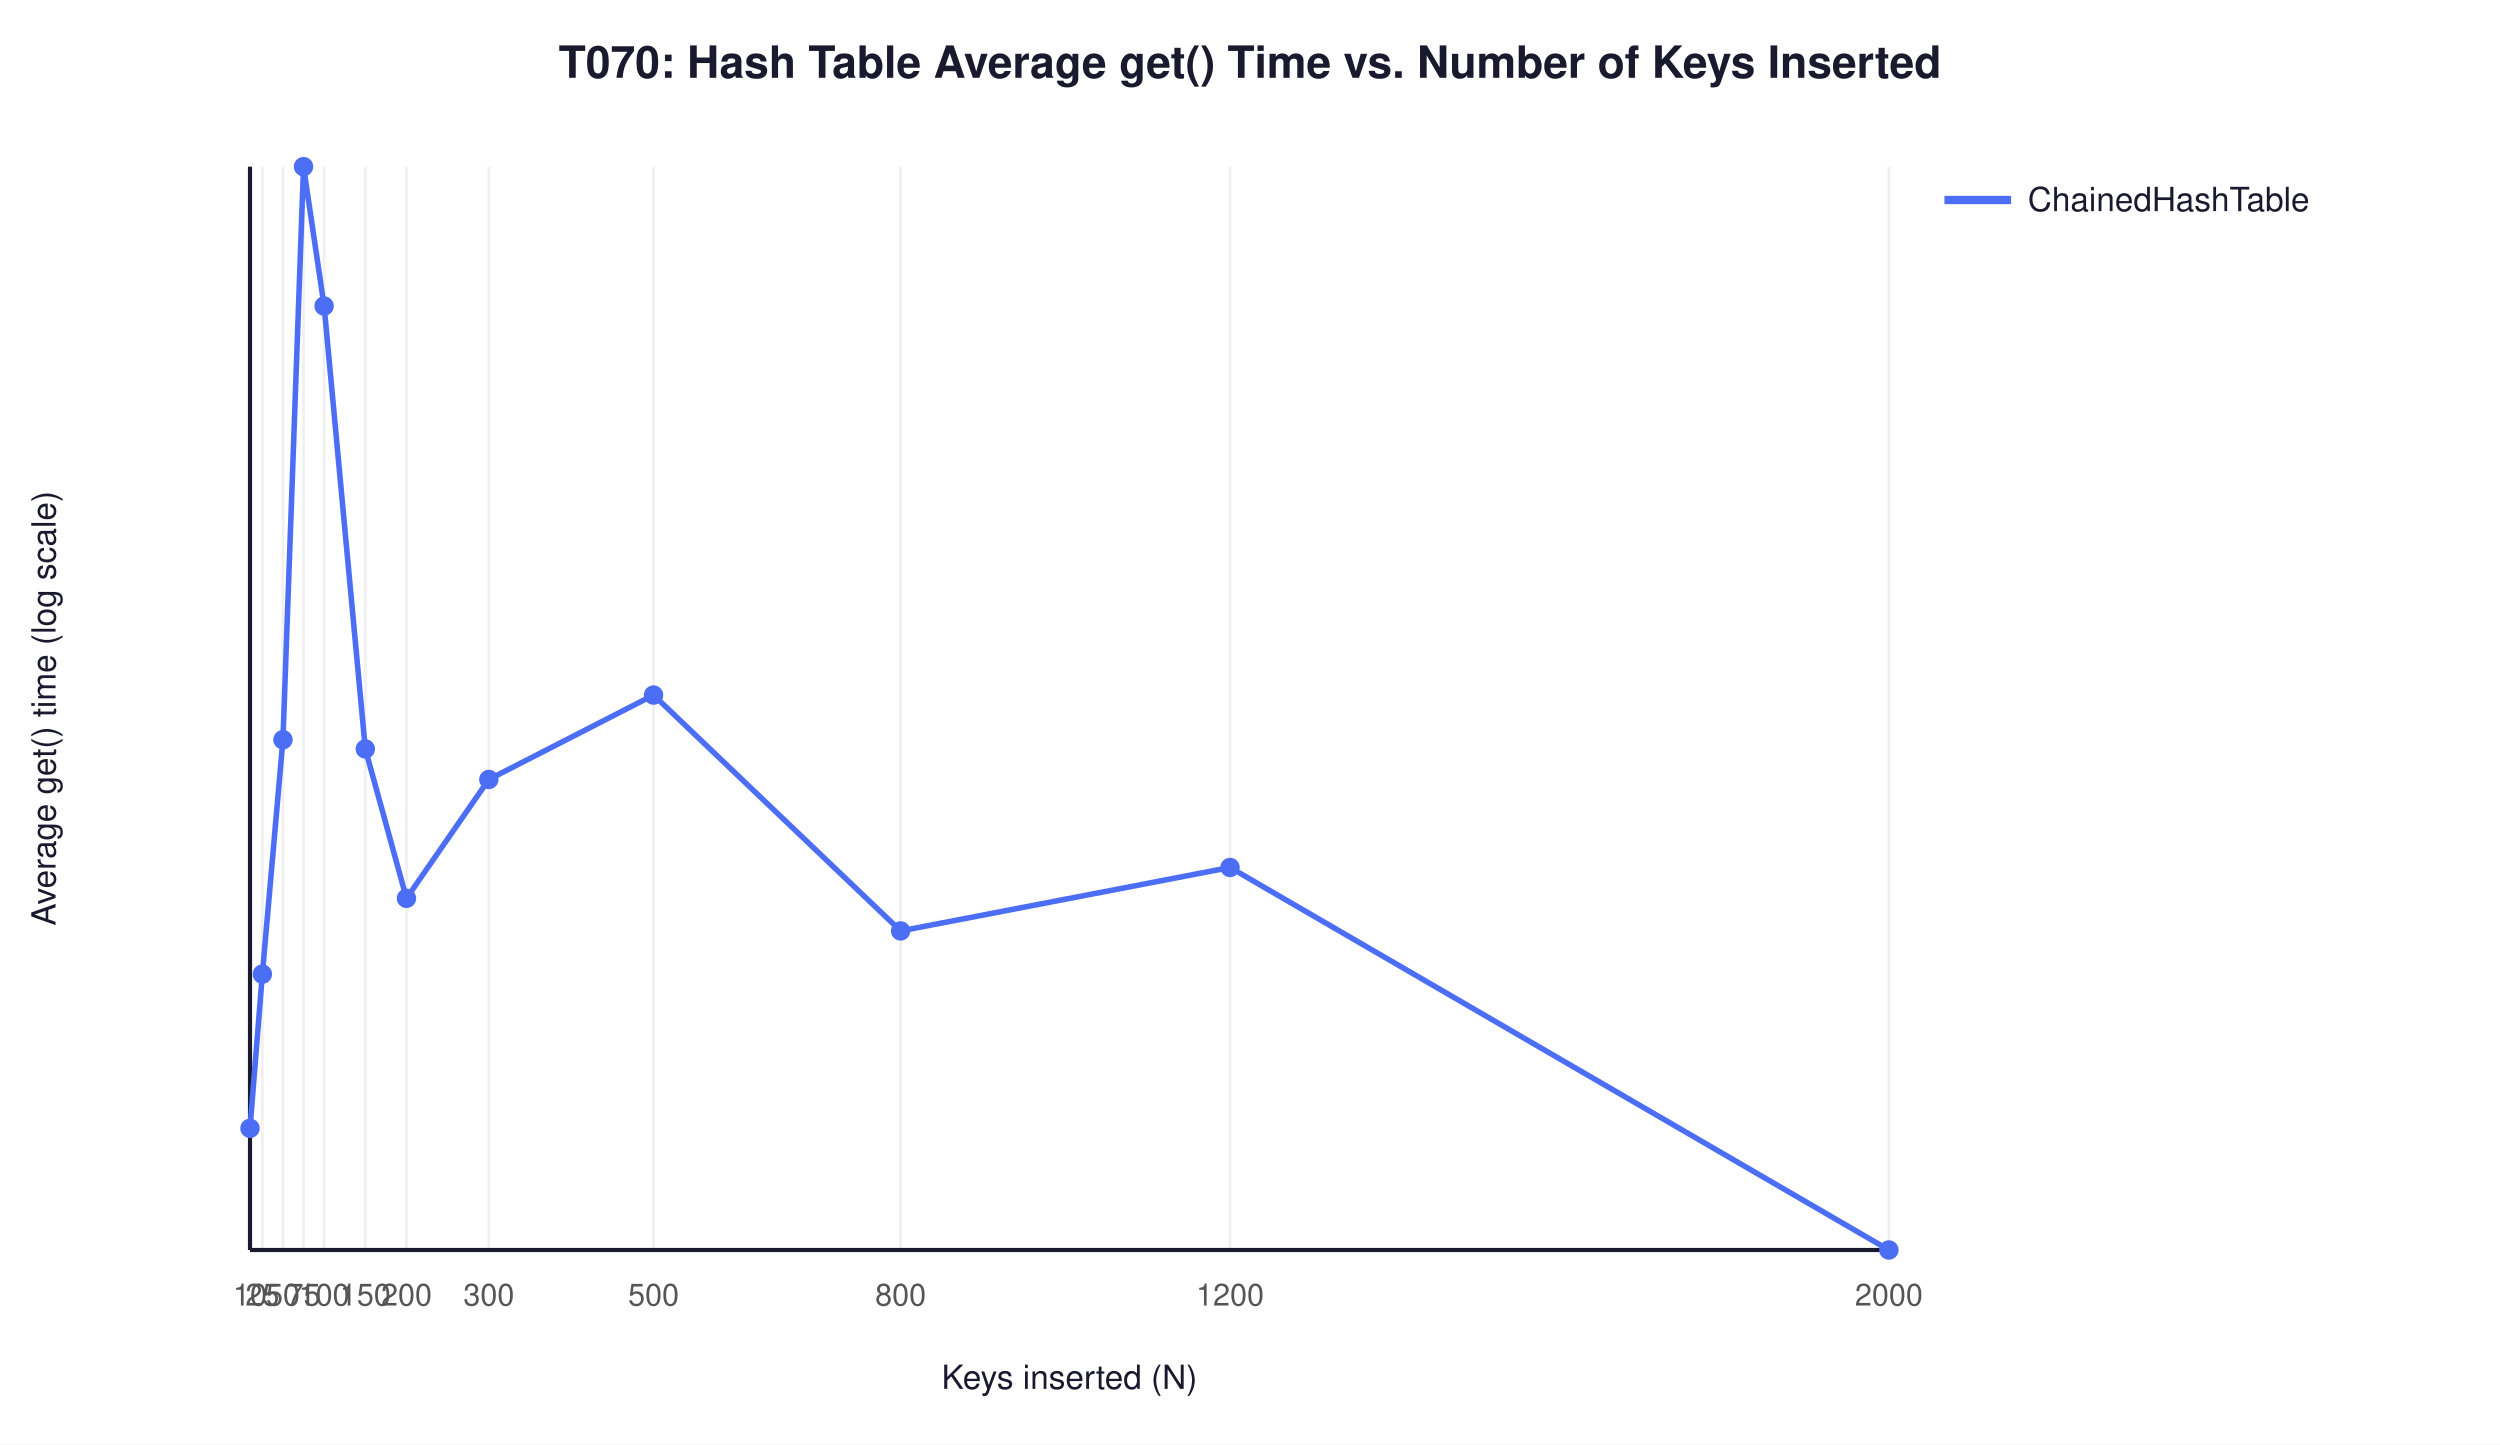
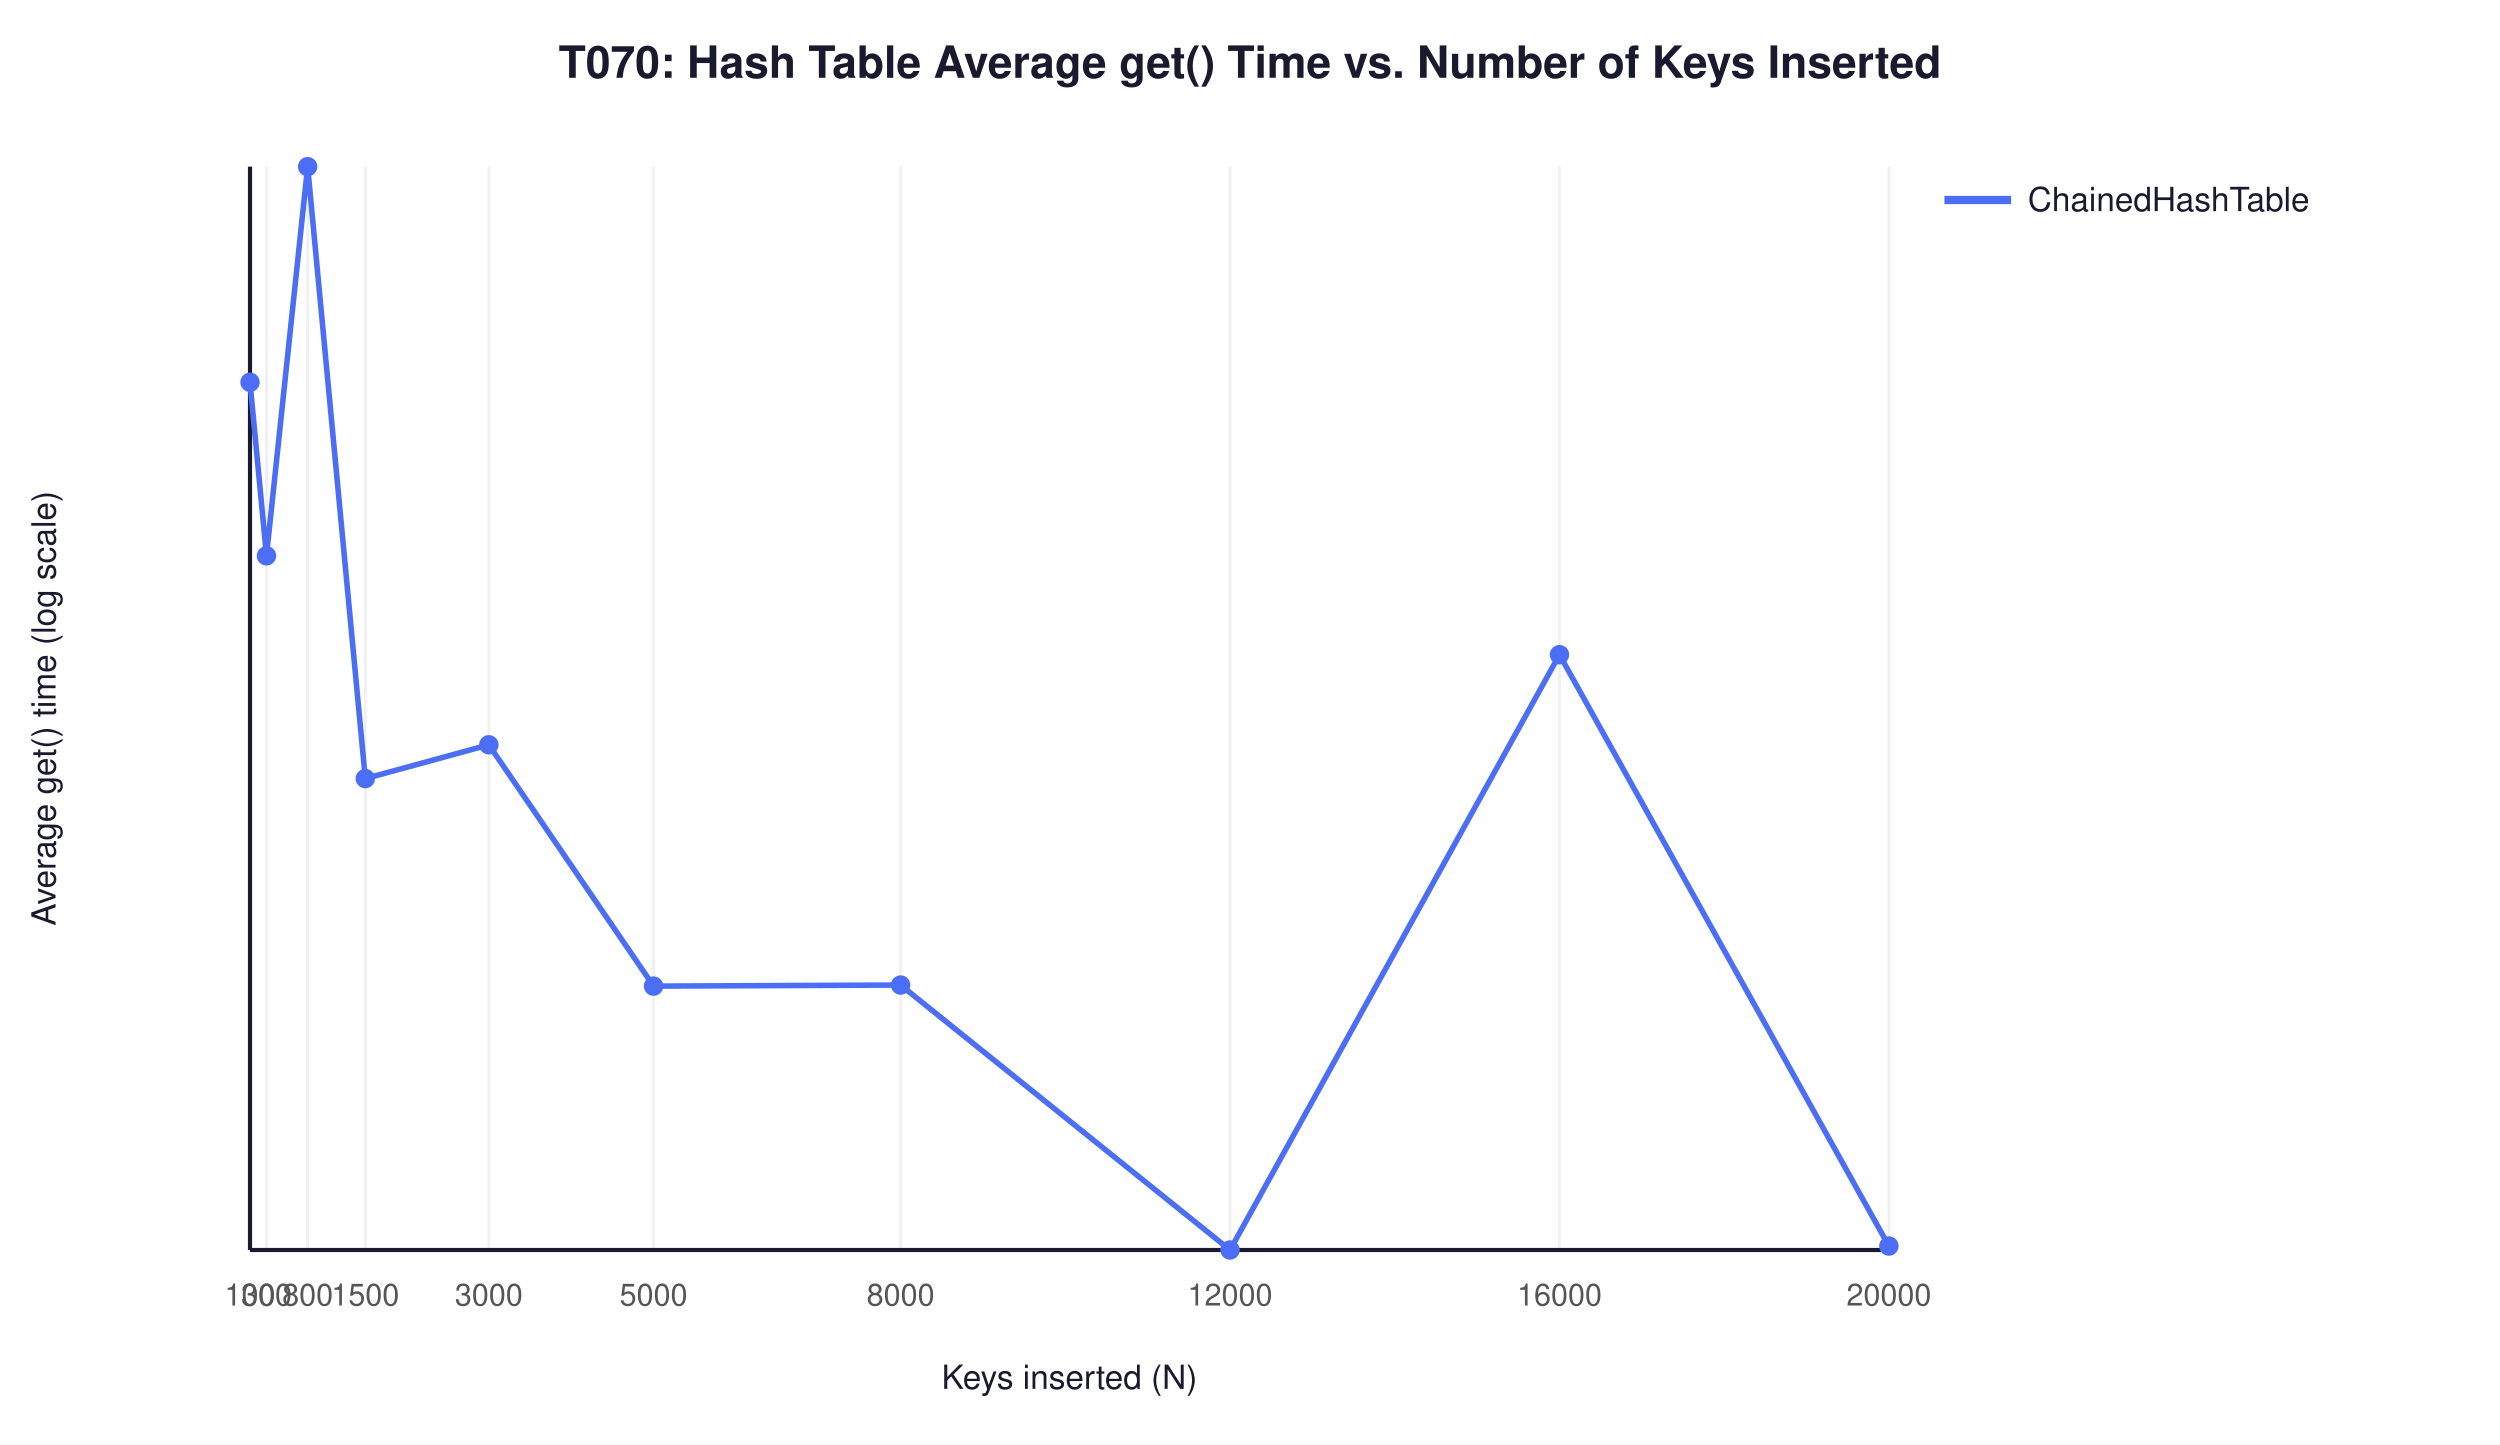
<svg xmlns="http://www.w3.org/2000/svg" width="900" height="520" viewBox="0 0 900 520" font-family="Helvetica, Arial, sans-serif">
  <rect width="100%" height="100%" fill="#ffffff" />
  <text x="450" y="28" font-size="16" font-weight="bold" text-anchor="middle" fill="#1a1a2e">T070: Hash Table Average get() Time vs. Number of Keys Inserted</text>
-   <line x1="90" y1="775.11" x2="680" y2="775.11" stroke="#e0e0e0" stroke-width="1" />
-   <text x="80" y="779.11" font-size="11" text-anchor="end" fill="#555">10000</text>
+   <line x1="90" y1="1694.35" x2="680" y2="1694.35" stroke="#e0e0e0" stroke-width="1" />
+   <text x="80" y="1698.35" font-size="11" text-anchor="end" fill="#555">10000</text>
  <line x1="90.00" y1="60" x2="90.00" y2="450" stroke="#f0f0f0" stroke-width="1" />
-   <text x="90.00" y="470" font-size="11" text-anchor="middle" fill="#555">10</text>
-   <line x1="94.45" y1="60" x2="94.45" y2="450" stroke="#f0f0f0" stroke-width="1" />
-   <text x="94.45" y="470" font-size="11" text-anchor="middle" fill="#555">25</text>
-   <line x1="101.86" y1="60" x2="101.86" y2="450" stroke="#f0f0f0" stroke-width="1" />
-   <text x="101.86" y="470" font-size="11" text-anchor="middle" fill="#555">50</text>
-   <line x1="109.27" y1="60" x2="109.27" y2="450" stroke="#f0f0f0" stroke-width="1" />
-   <text x="109.27" y="470" font-size="11" text-anchor="middle" fill="#555">75</text>
-   <line x1="116.68" y1="60" x2="116.68" y2="450" stroke="#f0f0f0" stroke-width="1" />
-   <text x="116.68" y="470" font-size="11" text-anchor="middle" fill="#555">100</text>
+   <text x="90.00" y="470" font-size="11" text-anchor="middle" fill="#555">100</text>
+   <line x1="95.93" y1="60" x2="95.93" y2="450" stroke="#f0f0f0" stroke-width="1" />
+   <text x="95.93" y="470" font-size="11" text-anchor="middle" fill="#555">300</text>
+   <line x1="110.75" y1="60" x2="110.75" y2="450" stroke="#f0f0f0" stroke-width="1" />
+   <text x="110.75" y="470" font-size="11" text-anchor="middle" fill="#555">800</text>
  <line x1="131.51" y1="60" x2="131.51" y2="450" stroke="#f0f0f0" stroke-width="1" />
-   <text x="131.51" y="470" font-size="11" text-anchor="middle" fill="#555">150</text>
-   <line x1="146.33" y1="60" x2="146.33" y2="450" stroke="#f0f0f0" stroke-width="1" />
-   <text x="146.33" y="470" font-size="11" text-anchor="middle" fill="#555">200</text>
+   <text x="131.51" y="470" font-size="11" text-anchor="middle" fill="#555">1500</text>
  <line x1="175.98" y1="60" x2="175.98" y2="450" stroke="#f0f0f0" stroke-width="1" />
-   <text x="175.98" y="470" font-size="11" text-anchor="middle" fill="#555">300</text>
+   <text x="175.98" y="470" font-size="11" text-anchor="middle" fill="#555">3000</text>
  <line x1="235.28" y1="60" x2="235.28" y2="450" stroke="#f0f0f0" stroke-width="1" />
-   <text x="235.28" y="470" font-size="11" text-anchor="middle" fill="#555">500</text>
+   <text x="235.28" y="470" font-size="11" text-anchor="middle" fill="#555">5000</text>
  <line x1="324.22" y1="60" x2="324.22" y2="450" stroke="#f0f0f0" stroke-width="1" />
-   <text x="324.22" y="470" font-size="11" text-anchor="middle" fill="#555">800</text>
+   <text x="324.22" y="470" font-size="11" text-anchor="middle" fill="#555">8000</text>
  <line x1="442.81" y1="60" x2="442.81" y2="450" stroke="#f0f0f0" stroke-width="1" />
-   <text x="442.81" y="470" font-size="11" text-anchor="middle" fill="#555">1200</text>
+   <text x="442.81" y="470" font-size="11" text-anchor="middle" fill="#555">12000</text>
+   <line x1="561.41" y1="60" x2="561.41" y2="450" stroke="#f0f0f0" stroke-width="1" />
+   <text x="561.41" y="470" font-size="11" text-anchor="middle" fill="#555">16000</text>
  <line x1="680.00" y1="60" x2="680.00" y2="450" stroke="#f0f0f0" stroke-width="1" />
-   <text x="680.00" y="470" font-size="11" text-anchor="middle" fill="#555">2000</text>
+   <text x="680.00" y="470" font-size="11" text-anchor="middle" fill="#555">20000</text>
  <line x1="90" y1="450" x2="680" y2="450" stroke="#1a1a2e" stroke-width="1.5" />
  <line x1="90" y1="60" x2="90" y2="450" stroke="#1a1a2e" stroke-width="1.5" />
  <text x="385" y="500" font-size="12" text-anchor="middle" fill="#1a1a2e">Keys inserted (N)</text>
  <text x="20" y="255" font-size="12" text-anchor="middle" fill="#1a1a2e" transform="rotate(-90 20 255)">Average get() time (log scale)</text>
-   <circle cx="90.00" cy="406.19" r="3.5" fill="#4c6ef5" />
-   <circle cx="94.45" cy="350.69" r="3.5" fill="#4c6ef5" />
-   <circle cx="101.86" cy="266.30" r="3.5" fill="#4c6ef5" />
-   <circle cx="109.27" cy="60.00" r="3.5" fill="#4c6ef5" />
-   <circle cx="116.68" cy="110.18" r="3.5" fill="#4c6ef5" />
-   <circle cx="131.51" cy="269.63" r="3.5" fill="#4c6ef5" />
-   <circle cx="146.33" cy="323.40" r="3.5" fill="#4c6ef5" />
-   <circle cx="175.98" cy="280.61" r="3.5" fill="#4c6ef5" />
-   <circle cx="235.28" cy="250.22" r="3.5" fill="#4c6ef5" />
-   <circle cx="324.22" cy="335.13" r="3.5" fill="#4c6ef5" />
-   <circle cx="442.81" cy="312.29" r="3.5" fill="#4c6ef5" />
-   <circle cx="680.00" cy="450.00" r="3.5" fill="#4c6ef5" />
-   <path d="M 90.00 406.19 L 94.45 350.69 L 101.86 266.30 L 109.27 60.00 L 116.68 110.18 L 131.51 269.63 L 146.33 323.40 L 175.98 280.61 L 235.28 250.22 L 324.22 335.13 L 442.81 312.29 L 680.00 450.00" fill="none" stroke="#4c6ef5" stroke-width="2" />
+   <circle cx="90.00" cy="137.62" r="3.5" fill="#4c6ef5" />
+   <circle cx="95.93" cy="200.10" r="3.5" fill="#4c6ef5" />
+   <circle cx="110.75" cy="60.00" r="3.5" fill="#4c6ef5" />
+   <circle cx="131.51" cy="280.29" r="3.5" fill="#4c6ef5" />
+   <circle cx="175.98" cy="268.13" r="3.5" fill="#4c6ef5" />
+   <circle cx="235.28" cy="355.00" r="3.5" fill="#4c6ef5" />
+   <circle cx="324.22" cy="354.62" r="3.5" fill="#4c6ef5" />
+   <circle cx="442.81" cy="450.00" r="3.5" fill="#4c6ef5" />
+   <circle cx="561.41" cy="235.69" r="3.5" fill="#4c6ef5" />
+   <circle cx="680.00" cy="448.58" r="3.5" fill="#4c6ef5" />
+   <path d="M 90.00 137.62 L 95.93 200.10 L 110.75 60.00 L 131.51 280.29 L 175.98 268.13 L 235.28 355.00 L 324.22 354.62 L 442.81 450.00 L 561.41 235.69 L 680.00 448.58" fill="none" stroke="#4c6ef5" stroke-width="2" />
  <line x1="700" y1="72" x2="724" y2="72" stroke="#4c6ef5" stroke-width="3" />
  <text x="730" y="76" font-size="12" fill="#1a1a2e">ChainedHashTable</text>
</svg>
